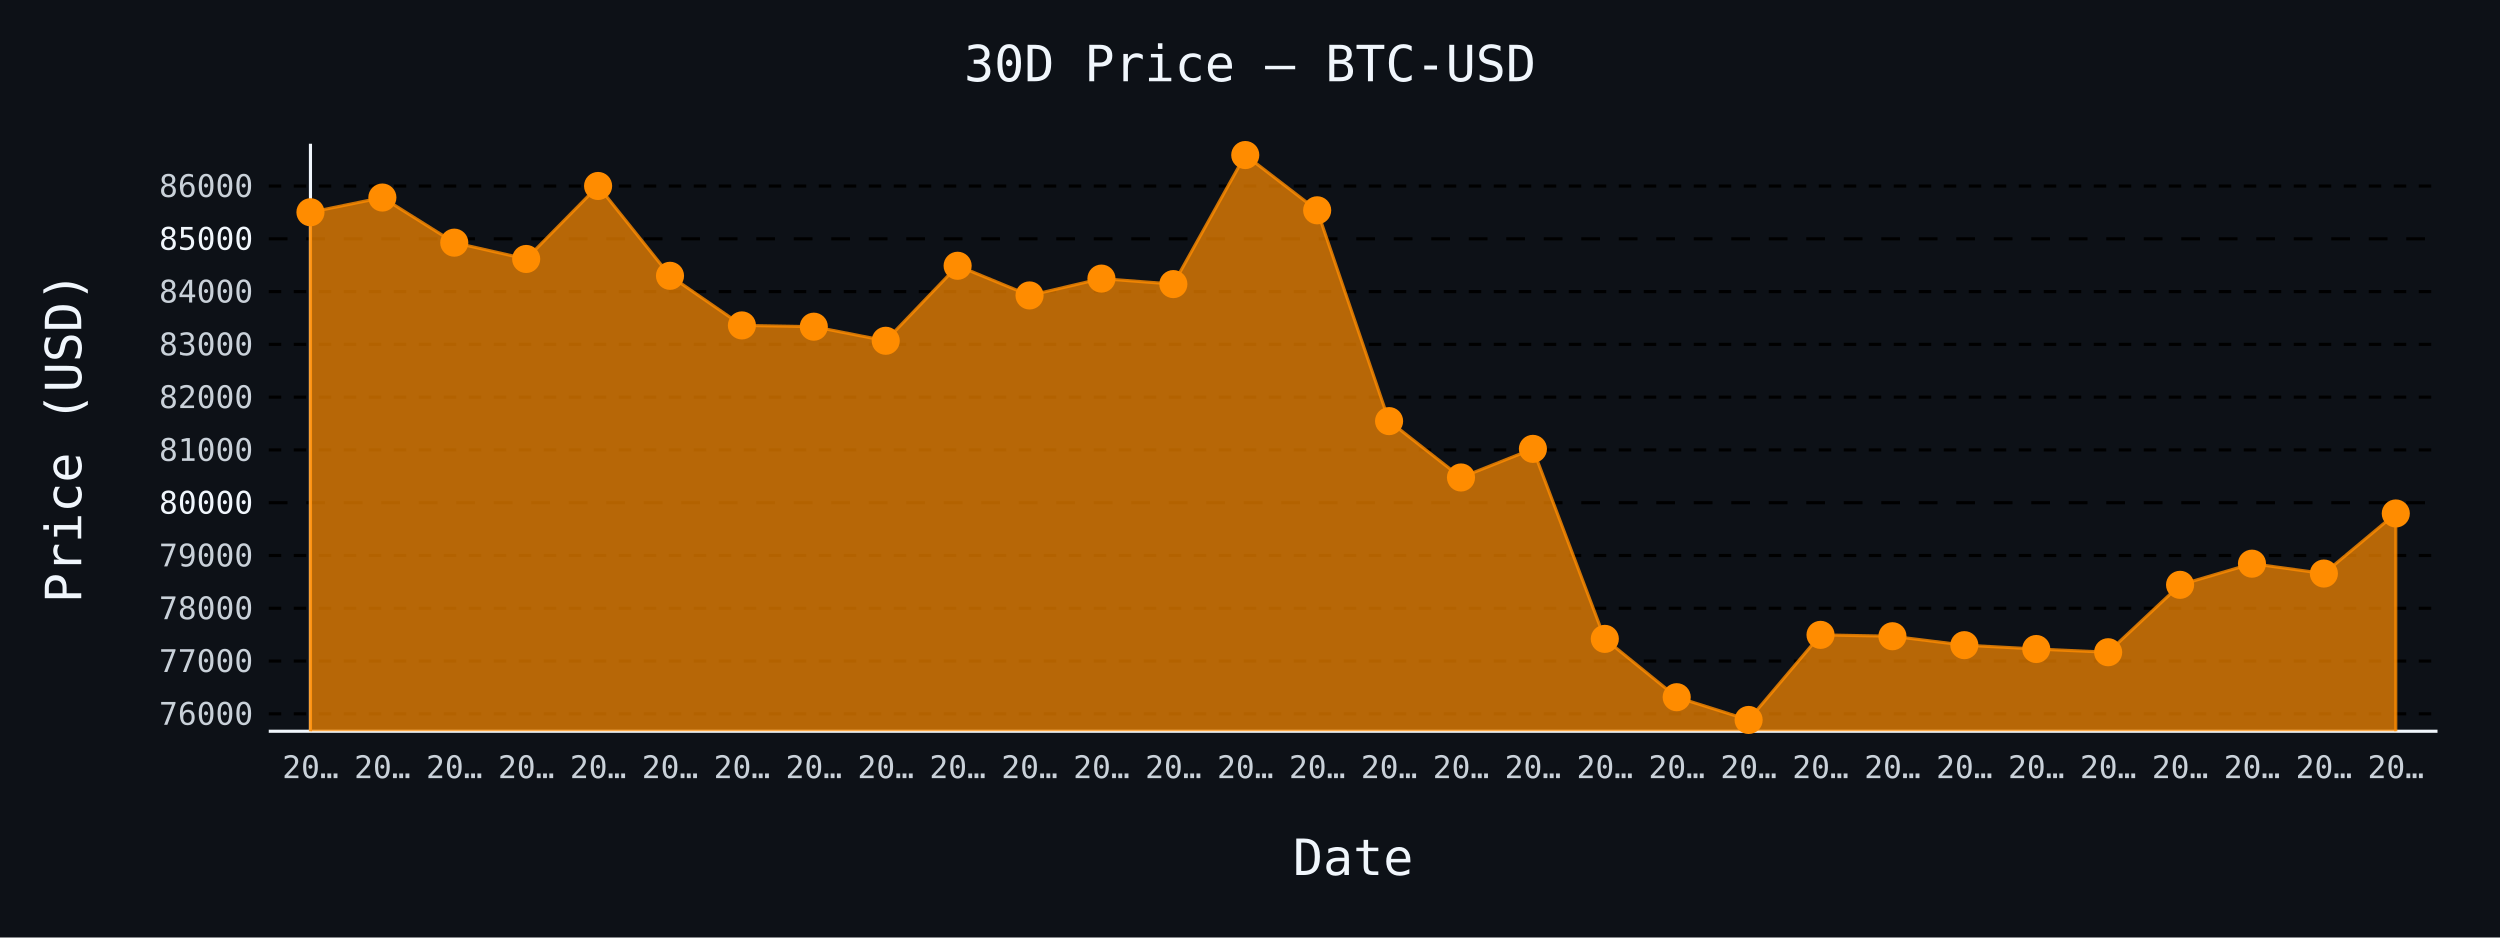
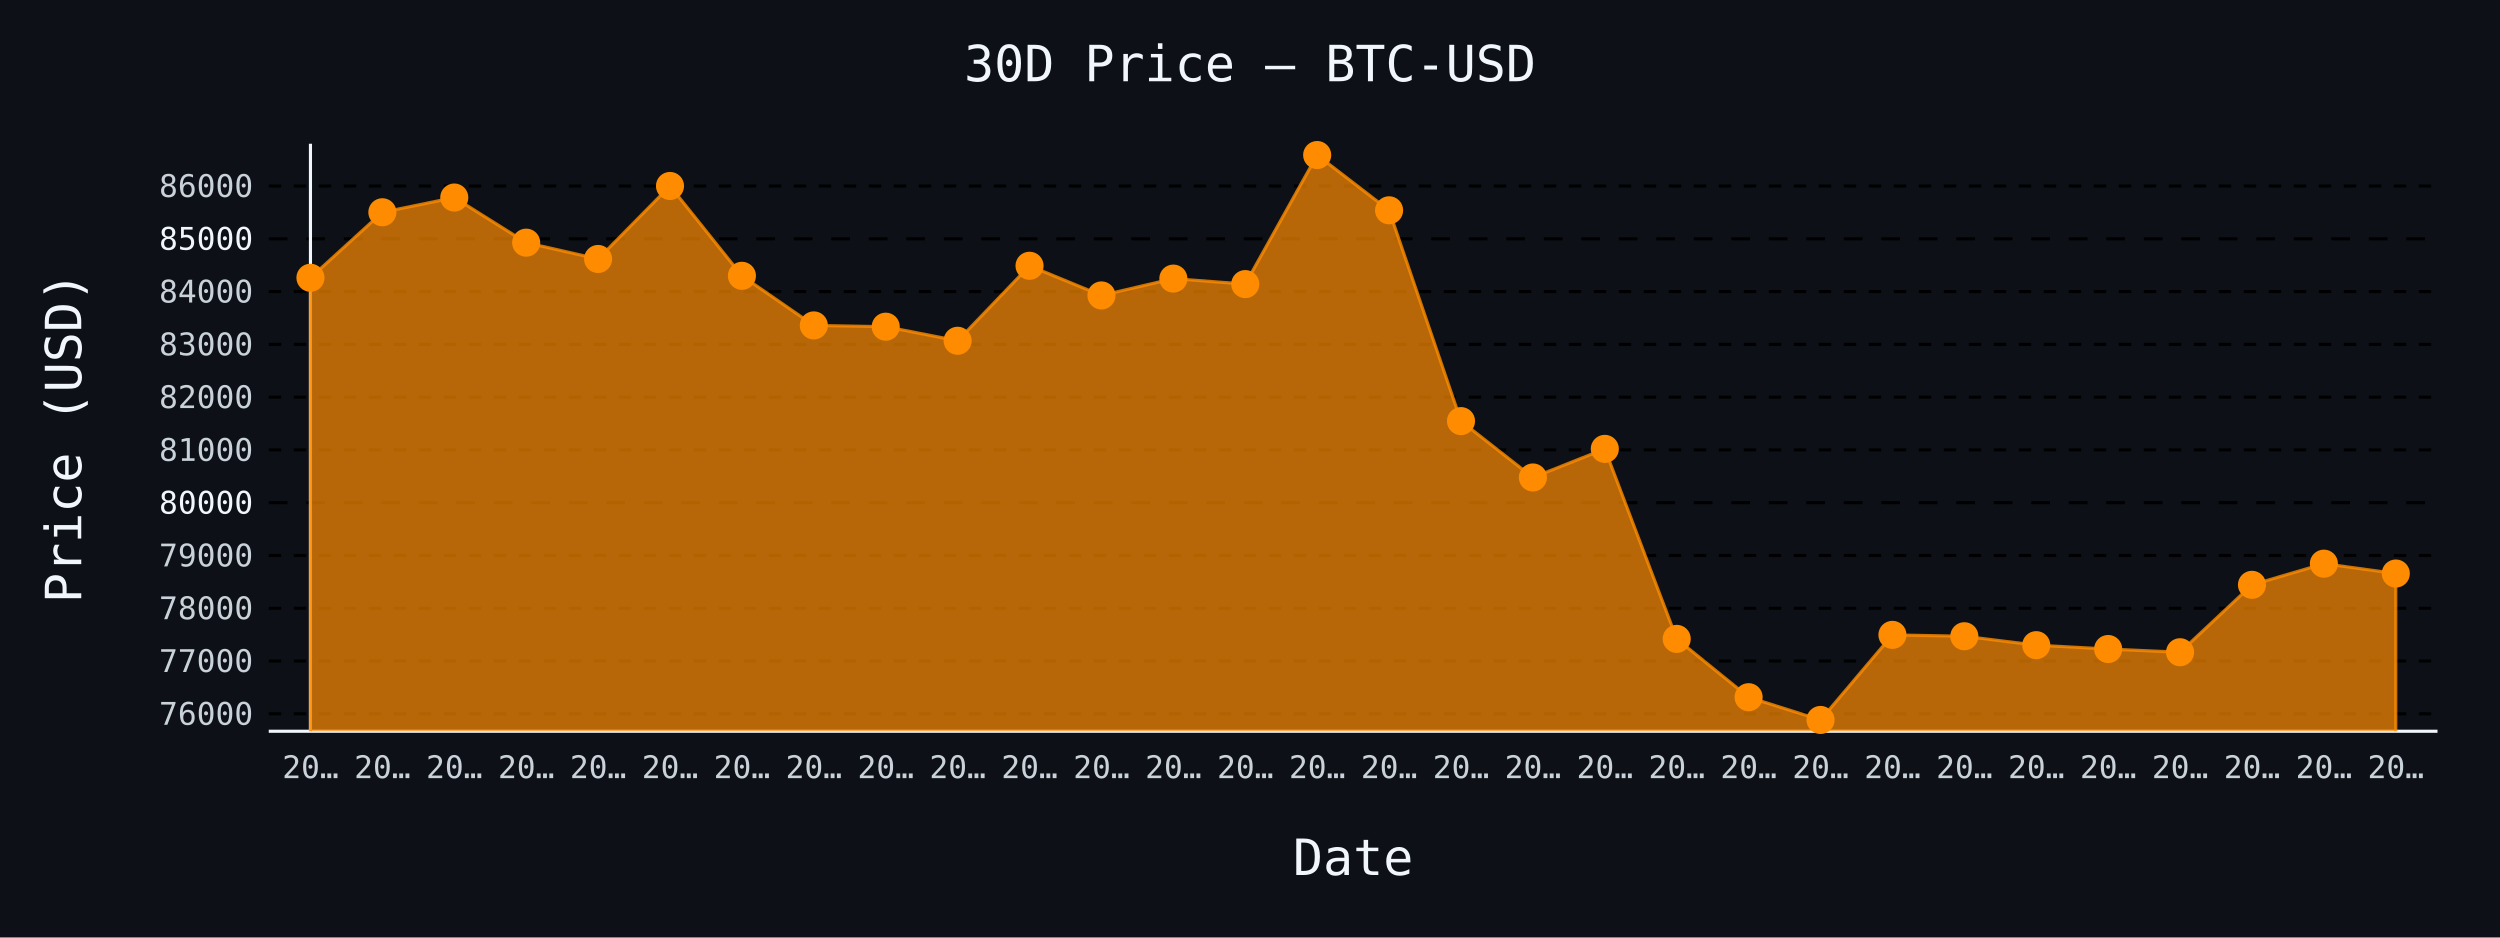
- <svg xmlns="http://www.w3.org/2000/svg" id="chart-6739bc5c-a8db-436d-ba40-572645a7a87c" class="pygal-chart" viewBox="0 0 800 300">
+ <svg xmlns="http://www.w3.org/2000/svg" id="chart-7c39f901-d381-4f2a-a2cd-f52c109fb1d4" class="pygal-chart" viewBox="0 0 800 300">
  <defs>
-     <style type="text/css">#chart-6739bc5c-a8db-436d-ba40-572645a7a87c{-webkit-user-select:none;-webkit-font-smoothing:antialiased;font-family:monospace}#chart-6739bc5c-a8db-436d-ba40-572645a7a87c .title{font-family:monospace;font-size:16px}#chart-6739bc5c-a8db-436d-ba40-572645a7a87c .legends .legend text{font-family:monospace;font-size:14px}#chart-6739bc5c-a8db-436d-ba40-572645a7a87c .axis text{font-family:monospace;font-size:10px}#chart-6739bc5c-a8db-436d-ba40-572645a7a87c .axis text.major{font-family:monospace;font-size:10px}#chart-6739bc5c-a8db-436d-ba40-572645a7a87c .text-overlay text.value{font-family:monospace;font-size:16px}#chart-6739bc5c-a8db-436d-ba40-572645a7a87c .text-overlay text.label{font-family:monospace;font-size:10px}#chart-6739bc5c-a8db-436d-ba40-572645a7a87c .tooltip{font-family:monospace;font-size:14px}#chart-6739bc5c-a8db-436d-ba40-572645a7a87c text.no_data{font-family:monospace;font-size:64px}
- #chart-6739bc5c-a8db-436d-ba40-572645a7a87c{background-color:#0d1117}#chart-6739bc5c-a8db-436d-ba40-572645a7a87c path,#chart-6739bc5c-a8db-436d-ba40-572645a7a87c line,#chart-6739bc5c-a8db-436d-ba40-572645a7a87c rect,#chart-6739bc5c-a8db-436d-ba40-572645a7a87c circle{-webkit-transition:150ms;-moz-transition:150ms;transition:150ms}#chart-6739bc5c-a8db-436d-ba40-572645a7a87c .graph &gt; .background{fill:#0d1117}#chart-6739bc5c-a8db-436d-ba40-572645a7a87c .plot &gt; .background{fill:#0d1117}#chart-6739bc5c-a8db-436d-ba40-572645a7a87c .graph{fill:#c9d1d9}#chart-6739bc5c-a8db-436d-ba40-572645a7a87c text.no_data{fill:#f0f6fc}#chart-6739bc5c-a8db-436d-ba40-572645a7a87c .title{fill:#f0f6fc}#chart-6739bc5c-a8db-436d-ba40-572645a7a87c .legends .legend text{fill:#c9d1d9}#chart-6739bc5c-a8db-436d-ba40-572645a7a87c .legends .legend:hover text{fill:#f0f6fc}#chart-6739bc5c-a8db-436d-ba40-572645a7a87c .axis .line{stroke:#f0f6fc}#chart-6739bc5c-a8db-436d-ba40-572645a7a87c .axis .guide.line{stroke:#8b949e}#chart-6739bc5c-a8db-436d-ba40-572645a7a87c .axis .major.line{stroke:#c9d1d9}#chart-6739bc5c-a8db-436d-ba40-572645a7a87c .axis text.major{fill:#f0f6fc}#chart-6739bc5c-a8db-436d-ba40-572645a7a87c .axis.y .guides:hover .guide.line,#chart-6739bc5c-a8db-436d-ba40-572645a7a87c .line-graph .axis.x .guides:hover .guide.line,#chart-6739bc5c-a8db-436d-ba40-572645a7a87c .stackedline-graph .axis.x .guides:hover .guide.line,#chart-6739bc5c-a8db-436d-ba40-572645a7a87c .xy-graph .axis.x .guides:hover .guide.line{stroke:#f0f6fc}#chart-6739bc5c-a8db-436d-ba40-572645a7a87c .axis .guides:hover text{fill:#f0f6fc}#chart-6739bc5c-a8db-436d-ba40-572645a7a87c .reactive{fill-opacity:.7;stroke-opacity:.8;stroke-width:1}#chart-6739bc5c-a8db-436d-ba40-572645a7a87c .ci{stroke:#c9d1d9}#chart-6739bc5c-a8db-436d-ba40-572645a7a87c .reactive.active,#chart-6739bc5c-a8db-436d-ba40-572645a7a87c .active .reactive{fill-opacity:.8;stroke-opacity:.9;stroke-width:4}#chart-6739bc5c-a8db-436d-ba40-572645a7a87c .ci .reactive.active{stroke-width:1.5}#chart-6739bc5c-a8db-436d-ba40-572645a7a87c .series text{fill:#f0f6fc}#chart-6739bc5c-a8db-436d-ba40-572645a7a87c .tooltip rect{fill:#0d1117;stroke:#f0f6fc;-webkit-transition:opacity 150ms;-moz-transition:opacity 150ms;transition:opacity 150ms}#chart-6739bc5c-a8db-436d-ba40-572645a7a87c .tooltip .label{fill:#c9d1d9}#chart-6739bc5c-a8db-436d-ba40-572645a7a87c .tooltip .label{fill:#c9d1d9}#chart-6739bc5c-a8db-436d-ba40-572645a7a87c .tooltip .legend{font-size:.8em;fill:#8b949e}#chart-6739bc5c-a8db-436d-ba40-572645a7a87c .tooltip .x_label{font-size:.6em;fill:#f0f6fc}#chart-6739bc5c-a8db-436d-ba40-572645a7a87c .tooltip .xlink{font-size:.5em;text-decoration:underline}#chart-6739bc5c-a8db-436d-ba40-572645a7a87c .tooltip .value{font-size:1.5em}#chart-6739bc5c-a8db-436d-ba40-572645a7a87c .bound{font-size:.5em}#chart-6739bc5c-a8db-436d-ba40-572645a7a87c .max-value{font-size:.75em;fill:#8b949e}#chart-6739bc5c-a8db-436d-ba40-572645a7a87c .map-element{fill:#0d1117;stroke:#8b949e !important}#chart-6739bc5c-a8db-436d-ba40-572645a7a87c .map-element .reactive{fill-opacity:inherit;stroke-opacity:inherit}#chart-6739bc5c-a8db-436d-ba40-572645a7a87c .color-0,#chart-6739bc5c-a8db-436d-ba40-572645a7a87c .color-0 a:visited{stroke:#ff8c00;fill:#ff8c00}#chart-6739bc5c-a8db-436d-ba40-572645a7a87c .text-overlay .color-0 text{fill:black}
- #chart-6739bc5c-a8db-436d-ba40-572645a7a87c text.no_data{text-anchor:middle}#chart-6739bc5c-a8db-436d-ba40-572645a7a87c .guide.line{fill:none}#chart-6739bc5c-a8db-436d-ba40-572645a7a87c .centered{text-anchor:middle}#chart-6739bc5c-a8db-436d-ba40-572645a7a87c .title{text-anchor:middle}#chart-6739bc5c-a8db-436d-ba40-572645a7a87c .legends .legend text{fill-opacity:1}#chart-6739bc5c-a8db-436d-ba40-572645a7a87c .axis.x text{text-anchor:middle}#chart-6739bc5c-a8db-436d-ba40-572645a7a87c .axis.x:not(.web) text[transform]{text-anchor:start}#chart-6739bc5c-a8db-436d-ba40-572645a7a87c .axis.x:not(.web) text[transform].backwards{text-anchor:end}#chart-6739bc5c-a8db-436d-ba40-572645a7a87c .axis.y text{text-anchor:end}#chart-6739bc5c-a8db-436d-ba40-572645a7a87c .axis.y text[transform].backwards{text-anchor:start}#chart-6739bc5c-a8db-436d-ba40-572645a7a87c .axis.y2 text{text-anchor:start}#chart-6739bc5c-a8db-436d-ba40-572645a7a87c .axis.y2 text[transform].backwards{text-anchor:end}#chart-6739bc5c-a8db-436d-ba40-572645a7a87c .axis .guide.line{stroke-dasharray:4,4;stroke:black}#chart-6739bc5c-a8db-436d-ba40-572645a7a87c .axis .major.guide.line{stroke-dasharray:6,6;stroke:black}#chart-6739bc5c-a8db-436d-ba40-572645a7a87c .horizontal .axis.y .guide.line,#chart-6739bc5c-a8db-436d-ba40-572645a7a87c .horizontal .axis.y2 .guide.line,#chart-6739bc5c-a8db-436d-ba40-572645a7a87c .vertical .axis.x .guide.line{opacity:0}#chart-6739bc5c-a8db-436d-ba40-572645a7a87c .horizontal .axis.always_show .guide.line,#chart-6739bc5c-a8db-436d-ba40-572645a7a87c .vertical .axis.always_show .guide.line{opacity:1 !important}#chart-6739bc5c-a8db-436d-ba40-572645a7a87c .axis.y .guides:hover .guide.line,#chart-6739bc5c-a8db-436d-ba40-572645a7a87c .axis.y2 .guides:hover .guide.line,#chart-6739bc5c-a8db-436d-ba40-572645a7a87c .axis.x .guides:hover .guide.line{opacity:1}#chart-6739bc5c-a8db-436d-ba40-572645a7a87c .axis .guides:hover text{opacity:1}#chart-6739bc5c-a8db-436d-ba40-572645a7a87c .nofill{fill:none}#chart-6739bc5c-a8db-436d-ba40-572645a7a87c .subtle-fill{fill-opacity:.2}#chart-6739bc5c-a8db-436d-ba40-572645a7a87c .dot{stroke-width:1px;fill-opacity:1;stroke-opacity:1}#chart-6739bc5c-a8db-436d-ba40-572645a7a87c .dot.active{stroke-width:5px}#chart-6739bc5c-a8db-436d-ba40-572645a7a87c .dot.negative{fill:transparent}#chart-6739bc5c-a8db-436d-ba40-572645a7a87c text,#chart-6739bc5c-a8db-436d-ba40-572645a7a87c tspan{stroke:none !important}#chart-6739bc5c-a8db-436d-ba40-572645a7a87c .series text.active{opacity:1}#chart-6739bc5c-a8db-436d-ba40-572645a7a87c .tooltip rect{fill-opacity:.95;stroke-width:.5}#chart-6739bc5c-a8db-436d-ba40-572645a7a87c .tooltip text{fill-opacity:1}#chart-6739bc5c-a8db-436d-ba40-572645a7a87c .showable{visibility:hidden}#chart-6739bc5c-a8db-436d-ba40-572645a7a87c .showable.shown{visibility:visible}#chart-6739bc5c-a8db-436d-ba40-572645a7a87c .gauge-background{fill:rgba(229,229,229,1);stroke:none}#chart-6739bc5c-a8db-436d-ba40-572645a7a87c .bg-lines{stroke:#0d1117;stroke-width:2px}</style>
+     <style type="text/css">#chart-7c39f901-d381-4f2a-a2cd-f52c109fb1d4{-webkit-user-select:none;-webkit-font-smoothing:antialiased;font-family:monospace}#chart-7c39f901-d381-4f2a-a2cd-f52c109fb1d4 .title{font-family:monospace;font-size:16px}#chart-7c39f901-d381-4f2a-a2cd-f52c109fb1d4 .legends .legend text{font-family:monospace;font-size:14px}#chart-7c39f901-d381-4f2a-a2cd-f52c109fb1d4 .axis text{font-family:monospace;font-size:10px}#chart-7c39f901-d381-4f2a-a2cd-f52c109fb1d4 .axis text.major{font-family:monospace;font-size:10px}#chart-7c39f901-d381-4f2a-a2cd-f52c109fb1d4 .text-overlay text.value{font-family:monospace;font-size:16px}#chart-7c39f901-d381-4f2a-a2cd-f52c109fb1d4 .text-overlay text.label{font-family:monospace;font-size:10px}#chart-7c39f901-d381-4f2a-a2cd-f52c109fb1d4 .tooltip{font-family:monospace;font-size:14px}#chart-7c39f901-d381-4f2a-a2cd-f52c109fb1d4 text.no_data{font-family:monospace;font-size:64px}
+ #chart-7c39f901-d381-4f2a-a2cd-f52c109fb1d4{background-color:#0d1117}#chart-7c39f901-d381-4f2a-a2cd-f52c109fb1d4 path,#chart-7c39f901-d381-4f2a-a2cd-f52c109fb1d4 line,#chart-7c39f901-d381-4f2a-a2cd-f52c109fb1d4 rect,#chart-7c39f901-d381-4f2a-a2cd-f52c109fb1d4 circle{-webkit-transition:150ms;-moz-transition:150ms;transition:150ms}#chart-7c39f901-d381-4f2a-a2cd-f52c109fb1d4 .graph &gt; .background{fill:#0d1117}#chart-7c39f901-d381-4f2a-a2cd-f52c109fb1d4 .plot &gt; .background{fill:#0d1117}#chart-7c39f901-d381-4f2a-a2cd-f52c109fb1d4 .graph{fill:#c9d1d9}#chart-7c39f901-d381-4f2a-a2cd-f52c109fb1d4 text.no_data{fill:#f0f6fc}#chart-7c39f901-d381-4f2a-a2cd-f52c109fb1d4 .title{fill:#f0f6fc}#chart-7c39f901-d381-4f2a-a2cd-f52c109fb1d4 .legends .legend text{fill:#c9d1d9}#chart-7c39f901-d381-4f2a-a2cd-f52c109fb1d4 .legends .legend:hover text{fill:#f0f6fc}#chart-7c39f901-d381-4f2a-a2cd-f52c109fb1d4 .axis .line{stroke:#f0f6fc}#chart-7c39f901-d381-4f2a-a2cd-f52c109fb1d4 .axis .guide.line{stroke:#8b949e}#chart-7c39f901-d381-4f2a-a2cd-f52c109fb1d4 .axis .major.line{stroke:#c9d1d9}#chart-7c39f901-d381-4f2a-a2cd-f52c109fb1d4 .axis text.major{fill:#f0f6fc}#chart-7c39f901-d381-4f2a-a2cd-f52c109fb1d4 .axis.y .guides:hover .guide.line,#chart-7c39f901-d381-4f2a-a2cd-f52c109fb1d4 .line-graph .axis.x .guides:hover .guide.line,#chart-7c39f901-d381-4f2a-a2cd-f52c109fb1d4 .stackedline-graph .axis.x .guides:hover .guide.line,#chart-7c39f901-d381-4f2a-a2cd-f52c109fb1d4 .xy-graph .axis.x .guides:hover .guide.line{stroke:#f0f6fc}#chart-7c39f901-d381-4f2a-a2cd-f52c109fb1d4 .axis .guides:hover text{fill:#f0f6fc}#chart-7c39f901-d381-4f2a-a2cd-f52c109fb1d4 .reactive{fill-opacity:.7;stroke-opacity:.8;stroke-width:1}#chart-7c39f901-d381-4f2a-a2cd-f52c109fb1d4 .ci{stroke:#c9d1d9}#chart-7c39f901-d381-4f2a-a2cd-f52c109fb1d4 .reactive.active,#chart-7c39f901-d381-4f2a-a2cd-f52c109fb1d4 .active .reactive{fill-opacity:.8;stroke-opacity:.9;stroke-width:4}#chart-7c39f901-d381-4f2a-a2cd-f52c109fb1d4 .ci .reactive.active{stroke-width:1.5}#chart-7c39f901-d381-4f2a-a2cd-f52c109fb1d4 .series text{fill:#f0f6fc}#chart-7c39f901-d381-4f2a-a2cd-f52c109fb1d4 .tooltip rect{fill:#0d1117;stroke:#f0f6fc;-webkit-transition:opacity 150ms;-moz-transition:opacity 150ms;transition:opacity 150ms}#chart-7c39f901-d381-4f2a-a2cd-f52c109fb1d4 .tooltip .label{fill:#c9d1d9}#chart-7c39f901-d381-4f2a-a2cd-f52c109fb1d4 .tooltip .label{fill:#c9d1d9}#chart-7c39f901-d381-4f2a-a2cd-f52c109fb1d4 .tooltip .legend{font-size:.8em;fill:#8b949e}#chart-7c39f901-d381-4f2a-a2cd-f52c109fb1d4 .tooltip .x_label{font-size:.6em;fill:#f0f6fc}#chart-7c39f901-d381-4f2a-a2cd-f52c109fb1d4 .tooltip .xlink{font-size:.5em;text-decoration:underline}#chart-7c39f901-d381-4f2a-a2cd-f52c109fb1d4 .tooltip .value{font-size:1.5em}#chart-7c39f901-d381-4f2a-a2cd-f52c109fb1d4 .bound{font-size:.5em}#chart-7c39f901-d381-4f2a-a2cd-f52c109fb1d4 .max-value{font-size:.75em;fill:#8b949e}#chart-7c39f901-d381-4f2a-a2cd-f52c109fb1d4 .map-element{fill:#0d1117;stroke:#8b949e !important}#chart-7c39f901-d381-4f2a-a2cd-f52c109fb1d4 .map-element .reactive{fill-opacity:inherit;stroke-opacity:inherit}#chart-7c39f901-d381-4f2a-a2cd-f52c109fb1d4 .color-0,#chart-7c39f901-d381-4f2a-a2cd-f52c109fb1d4 .color-0 a:visited{stroke:#ff8c00;fill:#ff8c00}#chart-7c39f901-d381-4f2a-a2cd-f52c109fb1d4 .text-overlay .color-0 text{fill:black}
+ #chart-7c39f901-d381-4f2a-a2cd-f52c109fb1d4 text.no_data{text-anchor:middle}#chart-7c39f901-d381-4f2a-a2cd-f52c109fb1d4 .guide.line{fill:none}#chart-7c39f901-d381-4f2a-a2cd-f52c109fb1d4 .centered{text-anchor:middle}#chart-7c39f901-d381-4f2a-a2cd-f52c109fb1d4 .title{text-anchor:middle}#chart-7c39f901-d381-4f2a-a2cd-f52c109fb1d4 .legends .legend text{fill-opacity:1}#chart-7c39f901-d381-4f2a-a2cd-f52c109fb1d4 .axis.x text{text-anchor:middle}#chart-7c39f901-d381-4f2a-a2cd-f52c109fb1d4 .axis.x:not(.web) text[transform]{text-anchor:start}#chart-7c39f901-d381-4f2a-a2cd-f52c109fb1d4 .axis.x:not(.web) text[transform].backwards{text-anchor:end}#chart-7c39f901-d381-4f2a-a2cd-f52c109fb1d4 .axis.y text{text-anchor:end}#chart-7c39f901-d381-4f2a-a2cd-f52c109fb1d4 .axis.y text[transform].backwards{text-anchor:start}#chart-7c39f901-d381-4f2a-a2cd-f52c109fb1d4 .axis.y2 text{text-anchor:start}#chart-7c39f901-d381-4f2a-a2cd-f52c109fb1d4 .axis.y2 text[transform].backwards{text-anchor:end}#chart-7c39f901-d381-4f2a-a2cd-f52c109fb1d4 .axis .guide.line{stroke-dasharray:4,4;stroke:black}#chart-7c39f901-d381-4f2a-a2cd-f52c109fb1d4 .axis .major.guide.line{stroke-dasharray:6,6;stroke:black}#chart-7c39f901-d381-4f2a-a2cd-f52c109fb1d4 .horizontal .axis.y .guide.line,#chart-7c39f901-d381-4f2a-a2cd-f52c109fb1d4 .horizontal .axis.y2 .guide.line,#chart-7c39f901-d381-4f2a-a2cd-f52c109fb1d4 .vertical .axis.x .guide.line{opacity:0}#chart-7c39f901-d381-4f2a-a2cd-f52c109fb1d4 .horizontal .axis.always_show .guide.line,#chart-7c39f901-d381-4f2a-a2cd-f52c109fb1d4 .vertical .axis.always_show .guide.line{opacity:1 !important}#chart-7c39f901-d381-4f2a-a2cd-f52c109fb1d4 .axis.y .guides:hover .guide.line,#chart-7c39f901-d381-4f2a-a2cd-f52c109fb1d4 .axis.y2 .guides:hover .guide.line,#chart-7c39f901-d381-4f2a-a2cd-f52c109fb1d4 .axis.x .guides:hover .guide.line{opacity:1}#chart-7c39f901-d381-4f2a-a2cd-f52c109fb1d4 .axis .guides:hover text{opacity:1}#chart-7c39f901-d381-4f2a-a2cd-f52c109fb1d4 .nofill{fill:none}#chart-7c39f901-d381-4f2a-a2cd-f52c109fb1d4 .subtle-fill{fill-opacity:.2}#chart-7c39f901-d381-4f2a-a2cd-f52c109fb1d4 .dot{stroke-width:1px;fill-opacity:1;stroke-opacity:1}#chart-7c39f901-d381-4f2a-a2cd-f52c109fb1d4 .dot.active{stroke-width:5px}#chart-7c39f901-d381-4f2a-a2cd-f52c109fb1d4 .dot.negative{fill:transparent}#chart-7c39f901-d381-4f2a-a2cd-f52c109fb1d4 text,#chart-7c39f901-d381-4f2a-a2cd-f52c109fb1d4 tspan{stroke:none !important}#chart-7c39f901-d381-4f2a-a2cd-f52c109fb1d4 .series text.active{opacity:1}#chart-7c39f901-d381-4f2a-a2cd-f52c109fb1d4 .tooltip rect{fill-opacity:.95;stroke-width:.5}#chart-7c39f901-d381-4f2a-a2cd-f52c109fb1d4 .tooltip text{fill-opacity:1}#chart-7c39f901-d381-4f2a-a2cd-f52c109fb1d4 .showable{visibility:hidden}#chart-7c39f901-d381-4f2a-a2cd-f52c109fb1d4 .showable.shown{visibility:visible}#chart-7c39f901-d381-4f2a-a2cd-f52c109fb1d4 .gauge-background{fill:rgba(229,229,229,1);stroke:none}#chart-7c39f901-d381-4f2a-a2cd-f52c109fb1d4 .bg-lines{stroke:#0d1117;stroke-width:2px}</style>
  </defs>
  <g class="graph line-graph vertical">
    <rect x="0" y="0" width="800" height="300" class="background" />
    <g transform="translate(86, 46)" class="plot">
      <rect x="0" y="0" width="694.0" height="188" class="background" />
      <g class="axis y always_show">
        <path d="M0 188 h694" class="line" />
        <g class="guides">
          <path d="M0 182.425 h694" class="guide line" />
          <text x="-5" y="185.925" class="">76000</text>
        </g>
        <g class="guides">
          <path d="M0 165.536 h694" class="guide line" />
          <text x="-5" y="169.036" class="">77000</text>
        </g>
        <g class="guides">
          <path d="M0 148.646 h694" class="guide line" />
          <text x="-5" y="152.146" class="">78000</text>
        </g>
        <g class="guides">
          <path d="M0 131.757 h694" class="guide line" />
          <text x="-5" y="135.257" class="">79000</text>
        </g>
        <g class="guides">
          <path d="M0 114.867 h694" class="major guide line" />
          <text x="-5" y="118.367" class="major">80000</text>
        </g>
        <g class="guides">
          <path d="M0 97.977 h694" class="guide line" />
          <text x="-5" y="101.477" class="">81000</text>
        </g>
        <g class="guides">
          <path d="M0 81.088 h694" class="guide line" />
          <text x="-5" y="84.588" class="">82000</text>
        </g>
        <g class="guides">
          <path d="M0 64.198 h694" class="guide line" />
          <text x="-5" y="67.698" class="">83000</text>
        </g>
        <g class="guides">
          <path d="M0 47.309 h694" class="guide line" />
          <text x="-5" y="50.809" class="">84000</text>
        </g>
        <g class="guides">
          <path d="M0 30.419 h694" class="major guide line" />
          <text x="-5" y="33.919" class="major">85000</text>
        </g>
        <g class="guides">
          <path d="M0 13.53 h694" class="guide line" />
          <text x="-5" y="17.03" class="">86000</text>
        </g>
      </g>
      <g class="axis x">
        <g class="guides">
          <path d="M13.346 0 v188" class="line" />
          <text x="13.346" y="203.0" class="">20…</text>
        </g>
        <g class="guides">
          <path d="M36.357 0 v188" class="guide line" />
          <text x="36.357" y="203.0" class="">20…</text>
        </g>
        <g class="guides">
          <path d="M59.367 0 v188" class="guide line" />
          <text x="59.367" y="203.0" class="">20…</text>
        </g>
        <g class="guides">
          <path d="M82.378 0 v188" class="guide line" />
          <text x="82.378" y="203.0" class="">20…</text>
        </g>
        <g class="guides">
          <path d="M105.389 0 v188" class="guide line" />
          <text x="105.389" y="203.0" class="">20…</text>
        </g>
        <g class="guides">
          <path d="M128.399 0 v188" class="guide line" />
          <text x="128.399" y="203.0" class="">20…</text>
        </g>
        <g class="guides">
          <path d="M151.41 0 v188" class="guide line" />
          <text x="151.41" y="203.0" class="">20…</text>
        </g>
        <g class="guides">
          <path d="M174.42 0 v188" class="guide line" />
          <text x="174.42" y="203.0" class="">20…</text>
        </g>
        <g class="guides">
          <path d="M197.431 0 v188" class="guide line" />
          <text x="197.431" y="203.0" class="">20…</text>
        </g>
        <g class="guides">
          <path d="M220.442 0 v188" class="guide line" />
          <text x="220.442" y="203.0" class="">20…</text>
        </g>
        <g class="guides">
          <path d="M243.452 0 v188" class="guide line" />
          <text x="243.452" y="203.0" class="">20…</text>
        </g>
        <g class="guides">
          <path d="M266.463 0 v188" class="guide line" />
          <text x="266.463" y="203.0" class="">20…</text>
        </g>
        <g class="guides">
          <path d="M289.473 0 v188" class="guide line" />
          <text x="289.473" y="203.0" class="">20…</text>
        </g>
        <g class="guides">
          <path d="M312.484 0 v188" class="guide line" />
          <text x="312.484" y="203.0" class="">20…</text>
        </g>
        <g class="guides">
          <path d="M335.495 0 v188" class="guide line" />
          <text x="335.495" y="203.0" class="">20…</text>
        </g>
        <g class="guides">
          <path d="M358.505 0 v188" class="guide line" />
          <text x="358.505" y="203.0" class="">20…</text>
        </g>
        <g class="guides">
          <path d="M381.516 0 v188" class="guide line" />
          <text x="381.516" y="203.0" class="">20…</text>
        </g>
        <g class="guides">
          <path d="M404.527 0 v188" class="guide line" />
          <text x="404.527" y="203.0" class="">20…</text>
        </g>
        <g class="guides">
          <path d="M427.537 0 v188" class="guide line" />
          <text x="427.537" y="203.0" class="">20…</text>
        </g>
        <g class="guides">
          <path d="M450.548 0 v188" class="guide line" />
          <text x="450.548" y="203.0" class="">20…</text>
        </g>
        <g class="guides">
          <path d="M473.558 0 v188" class="guide line" />
          <text x="473.558" y="203.0" class="">20…</text>
        </g>
        <g class="guides">
          <path d="M496.569 0 v188" class="guide line" />
          <text x="496.569" y="203.0" class="">20…</text>
        </g>
        <g class="guides">
          <path d="M519.58 0 v188" class="guide line" />
          <text x="519.58" y="203.0" class="">20…</text>
        </g>
        <g class="guides">
          <path d="M542.59 0 v188" class="guide line" />
          <text x="542.59" y="203.0" class="">20…</text>
        </g>
        <g class="guides">
          <path d="M565.601 0 v188" class="guide line" />
          <text x="565.601" y="203.0" class="">20…</text>
        </g>
        <g class="guides">
          <path d="M588.611 0 v188" class="guide line" />
          <text x="588.611" y="203.0" class="">20…</text>
        </g>
        <g class="guides">
          <path d="M611.622 0 v188" class="guide line" />
          <text x="611.622" y="203.0" class="">20…</text>
        </g>
        <g class="guides">
          <path d="M634.633 0 v188" class="guide line" />
          <text x="634.633" y="203.0" class="">20…</text>
        </g>
        <g class="guides">
          <path d="M657.643 0 v188" class="guide line" />
          <text x="657.643" y="203.0" class="">20…</text>
        </g>
        <g class="guides">
          <path d="M680.654 0 v188" class="guide line" />
          <text x="680.654" y="203.0" class="">20…</text>
        </g>
      </g>
      <g class="series serie-0 color-0">
-         <path d="M13.346 188 L13.346 21.924 36.357 17.212 59.367 31.652 82.378 36.871 105.389 13.513 128.399 42.259 151.41 58.135 174.42 58.54 197.431 63.05 220.442 39.05 243.452 48.542 266.463 43.154 289.473 44.91 312.484 3.615 335.495 21.299 358.505 88.756 381.516 106.794 404.527 97.64 427.537 158.442 450.548 177.105 473.558 184.385 496.569 157.159 519.58 157.598 542.59 160.452 565.601 161.685 588.611 162.715 611.622 141.147 634.633 134.375 657.643 137.533 680.654 118.313 680.654 188" class="line reactive" />
+         <path d="M13.346 188 L13.346 42.884 36.357 21.924 59.367 17.212 82.378 31.652 105.389 36.871 128.399 13.513 151.41 42.259 174.42 58.135 197.431 58.54 220.442 63.05 243.452 39.05 266.463 48.542 289.473 43.154 312.484 44.91 335.495 3.615 358.505 21.299 381.516 88.756 404.527 106.794 427.537 97.64 450.548 158.442 473.558 177.105 496.569 184.385 519.58 157.159 542.59 157.598 565.601 160.452 588.611 161.685 611.622 162.715 634.633 141.147 657.643 134.375 680.654 137.533 680.654 188" class="line reactive" />
      </g>
    </g>
    <g class="titles">
      <text x="400.0" y="26" class="title plot_title">30D Price — BTC-USD</text>
      <text x="433.0" y="280" class="title">Date</text>
      <text x="0" y="166.0" class="title" transform="rotate(-90 0 140)">Price (USD)</text>
    </g>
    <g transform="translate(86, 46)" class="plot overlay">
      <g class="series serie-0 color-0">
        <g class="dots">
-           <circle cx="13.346" cy="21.924" r="4" class="dot reactive tooltip-trigger" />
-         </g>
-         <g class="dots">
-           <circle cx="36.357" cy="17.212" r="4" class="dot reactive tooltip-trigger" />
-         </g>
-         <g class="dots">
-           <circle cx="59.367" cy="31.652" r="4" class="dot reactive tooltip-trigger" />
-         </g>
-         <g class="dots">
-           <circle cx="82.378" cy="36.871" r="4" class="dot reactive tooltip-trigger" />
-         </g>
-         <g class="dots">
-           <circle cx="105.389" cy="13.513" r="4" class="dot reactive tooltip-trigger" />
-         </g>
-         <g class="dots">
-           <circle cx="128.399" cy="42.259" r="4" class="dot reactive tooltip-trigger" />
-         </g>
-         <g class="dots">
-           <circle cx="151.41" cy="58.135" r="4" class="dot reactive tooltip-trigger" />
-         </g>
-         <g class="dots">
-           <circle cx="174.42" cy="58.54" r="4" class="dot reactive tooltip-trigger" />
-         </g>
-         <g class="dots">
-           <circle cx="197.431" cy="63.05" r="4" class="dot reactive tooltip-trigger" />
-         </g>
-         <g class="dots">
-           <circle cx="220.442" cy="39.05" r="4" class="dot reactive tooltip-trigger" />
-         </g>
-         <g class="dots">
-           <circle cx="243.452" cy="48.542" r="4" class="dot reactive tooltip-trigger" />
-         </g>
-         <g class="dots">
-           <circle cx="266.463" cy="43.154" r="4" class="dot reactive tooltip-trigger" />
-         </g>
-         <g class="dots">
-           <circle cx="289.473" cy="44.91" r="4" class="dot reactive tooltip-trigger" />
-         </g>
-         <g class="dots">
-           <circle cx="312.484" cy="3.615" r="4" class="dot reactive tooltip-trigger" />
-         </g>
-         <g class="dots">
-           <circle cx="335.495" cy="21.299" r="4" class="dot reactive tooltip-trigger" />
-         </g>
-         <g class="dots">
-           <circle cx="358.505" cy="88.756" r="4" class="dot reactive tooltip-trigger" />
-         </g>
-         <g class="dots">
-           <circle cx="381.516" cy="106.794" r="4" class="dot reactive tooltip-trigger" />
-         </g>
-         <g class="dots">
-           <circle cx="404.527" cy="97.64" r="4" class="dot reactive tooltip-trigger" />
-         </g>
-         <g class="dots">
-           <circle cx="427.537" cy="158.442" r="4" class="dot reactive tooltip-trigger" />
-         </g>
-         <g class="dots">
-           <circle cx="450.548" cy="177.105" r="4" class="dot reactive tooltip-trigger" />
-         </g>
-         <g class="dots">
-           <circle cx="473.558" cy="184.385" r="4" class="dot reactive tooltip-trigger" />
-         </g>
-         <g class="dots">
-           <circle cx="496.569" cy="157.159" r="4" class="dot reactive tooltip-trigger" />
-         </g>
-         <g class="dots">
-           <circle cx="519.58" cy="157.598" r="4" class="dot reactive tooltip-trigger" />
-         </g>
-         <g class="dots">
-           <circle cx="542.59" cy="160.452" r="4" class="dot reactive tooltip-trigger" />
-         </g>
-         <g class="dots">
-           <circle cx="565.601" cy="161.685" r="4" class="dot reactive tooltip-trigger" />
-         </g>
-         <g class="dots">
-           <circle cx="588.611" cy="162.715" r="4" class="dot reactive tooltip-trigger" />
-         </g>
-         <g class="dots">
-           <circle cx="611.622" cy="141.147" r="4" class="dot reactive tooltip-trigger" />
-         </g>
-         <g class="dots">
-           <circle cx="634.633" cy="134.375" r="4" class="dot reactive tooltip-trigger" />
-         </g>
-         <g class="dots">
-           <circle cx="657.643" cy="137.533" r="4" class="dot reactive tooltip-trigger" />
-         </g>
-         <g class="dots">
-           <circle cx="680.654" cy="118.313" r="4" class="dot reactive tooltip-trigger" />
+           <circle cx="13.346" cy="42.884" r="4" class="dot reactive tooltip-trigger" />
+         </g>
+         <g class="dots">
+           <circle cx="36.357" cy="21.924" r="4" class="dot reactive tooltip-trigger" />
+         </g>
+         <g class="dots">
+           <circle cx="59.367" cy="17.212" r="4" class="dot reactive tooltip-trigger" />
+         </g>
+         <g class="dots">
+           <circle cx="82.378" cy="31.652" r="4" class="dot reactive tooltip-trigger" />
+         </g>
+         <g class="dots">
+           <circle cx="105.389" cy="36.871" r="4" class="dot reactive tooltip-trigger" />
+         </g>
+         <g class="dots">
+           <circle cx="128.399" cy="13.513" r="4" class="dot reactive tooltip-trigger" />
+         </g>
+         <g class="dots">
+           <circle cx="151.41" cy="42.259" r="4" class="dot reactive tooltip-trigger" />
+         </g>
+         <g class="dots">
+           <circle cx="174.42" cy="58.135" r="4" class="dot reactive tooltip-trigger" />
+         </g>
+         <g class="dots">
+           <circle cx="197.431" cy="58.54" r="4" class="dot reactive tooltip-trigger" />
+         </g>
+         <g class="dots">
+           <circle cx="220.442" cy="63.05" r="4" class="dot reactive tooltip-trigger" />
+         </g>
+         <g class="dots">
+           <circle cx="243.452" cy="39.05" r="4" class="dot reactive tooltip-trigger" />
+         </g>
+         <g class="dots">
+           <circle cx="266.463" cy="48.542" r="4" class="dot reactive tooltip-trigger" />
+         </g>
+         <g class="dots">
+           <circle cx="289.473" cy="43.154" r="4" class="dot reactive tooltip-trigger" />
+         </g>
+         <g class="dots">
+           <circle cx="312.484" cy="44.91" r="4" class="dot reactive tooltip-trigger" />
+         </g>
+         <g class="dots">
+           <circle cx="335.495" cy="3.615" r="4" class="dot reactive tooltip-trigger" />
+         </g>
+         <g class="dots">
+           <circle cx="358.505" cy="21.299" r="4" class="dot reactive tooltip-trigger" />
+         </g>
+         <g class="dots">
+           <circle cx="381.516" cy="88.756" r="4" class="dot reactive tooltip-trigger" />
+         </g>
+         <g class="dots">
+           <circle cx="404.527" cy="106.794" r="4" class="dot reactive tooltip-trigger" />
+         </g>
+         <g class="dots">
+           <circle cx="427.537" cy="97.64" r="4" class="dot reactive tooltip-trigger" />
+         </g>
+         <g class="dots">
+           <circle cx="450.548" cy="158.442" r="4" class="dot reactive tooltip-trigger" />
+         </g>
+         <g class="dots">
+           <circle cx="473.558" cy="177.105" r="4" class="dot reactive tooltip-trigger" />
+         </g>
+         <g class="dots">
+           <circle cx="496.569" cy="184.385" r="4" class="dot reactive tooltip-trigger" />
+         </g>
+         <g class="dots">
+           <circle cx="519.58" cy="157.159" r="4" class="dot reactive tooltip-trigger" />
+         </g>
+         <g class="dots">
+           <circle cx="542.59" cy="157.598" r="4" class="dot reactive tooltip-trigger" />
+         </g>
+         <g class="dots">
+           <circle cx="565.601" cy="160.452" r="4" class="dot reactive tooltip-trigger" />
+         </g>
+         <g class="dots">
+           <circle cx="588.611" cy="161.685" r="4" class="dot reactive tooltip-trigger" />
+         </g>
+         <g class="dots">
+           <circle cx="611.622" cy="162.715" r="4" class="dot reactive tooltip-trigger" />
+         </g>
+         <g class="dots">
+           <circle cx="634.633" cy="141.147" r="4" class="dot reactive tooltip-trigger" />
+         </g>
+         <g class="dots">
+           <circle cx="657.643" cy="134.375" r="4" class="dot reactive tooltip-trigger" />
+         </g>
+         <g class="dots">
+           <circle cx="680.654" cy="137.533" r="4" class="dot reactive tooltip-trigger" />
        </g>
      </g>
    </g>
    <g transform="translate(86, 46)" class="plot text-overlay">
      <g class="series serie-0 color-0" />
    </g>
    <g transform="translate(86, 46)" class="plot tooltip-overlay">
      <g transform="translate(0 0)" style="opacity: 0" class="tooltip">
        <rect rx="0" ry="0" width="0" height="0" class="tooltip-box" />
        <g class="text" />
      </g>
    </g>
  </g>
</svg>
